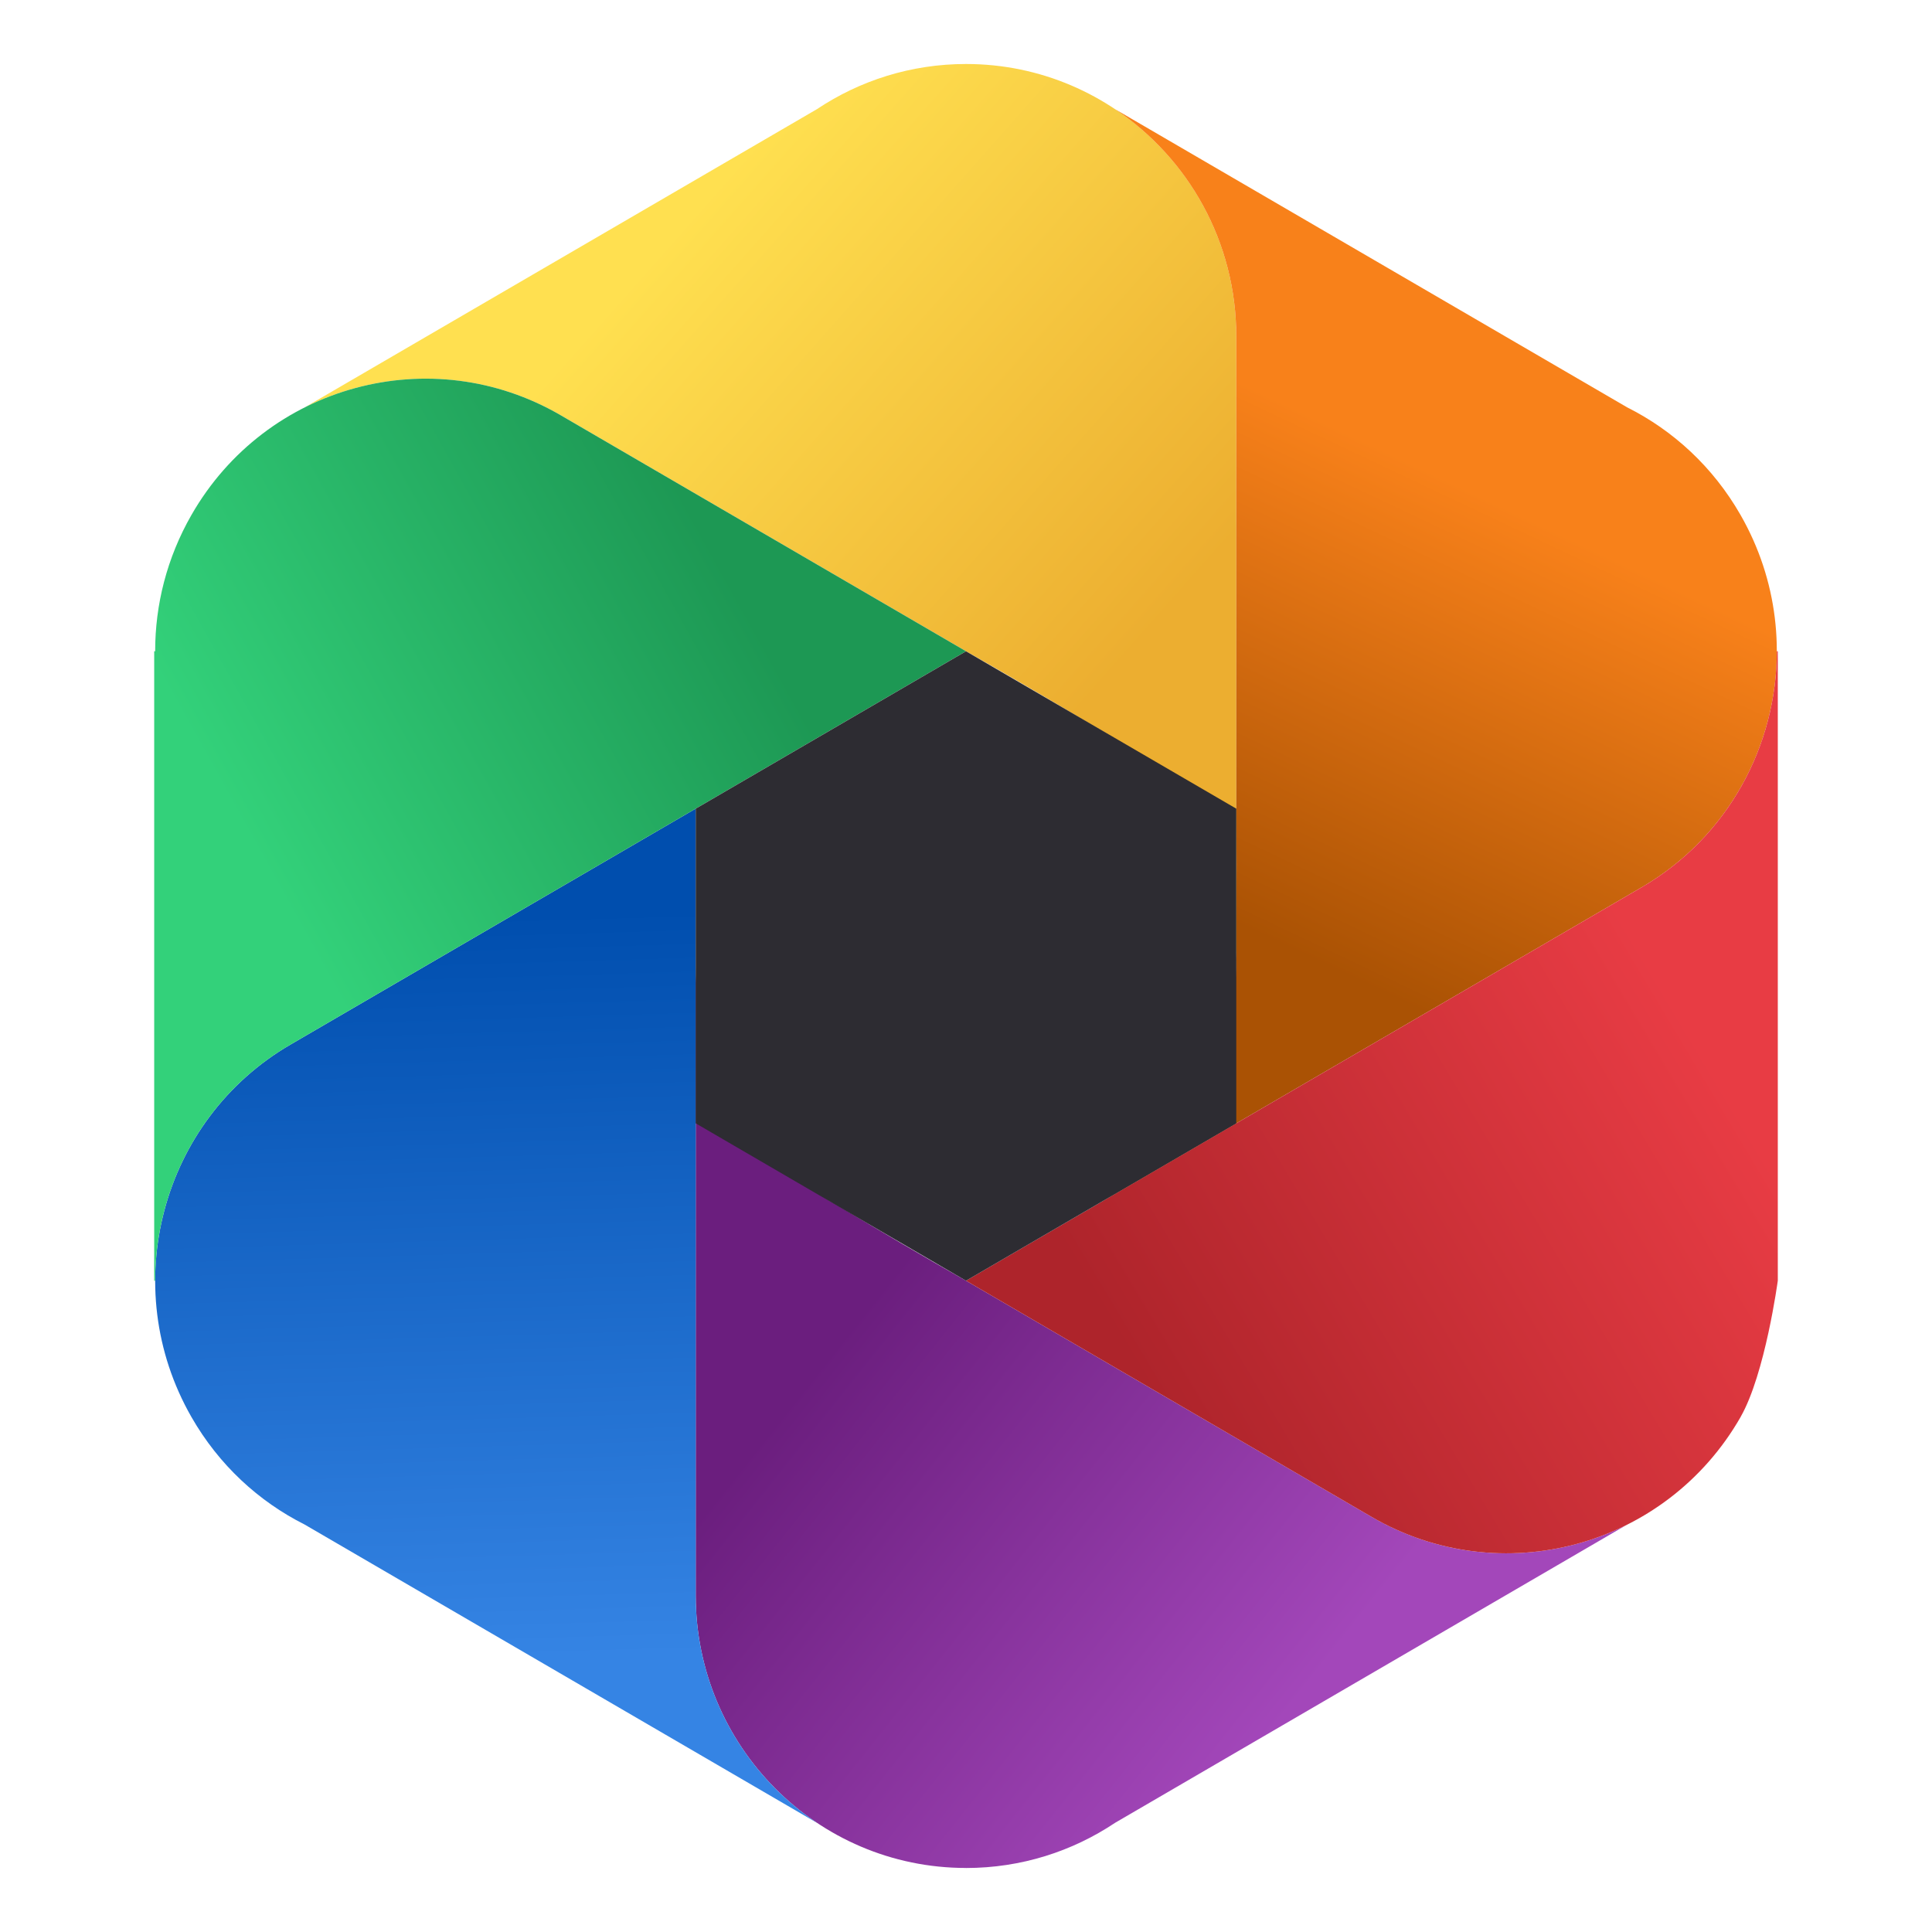
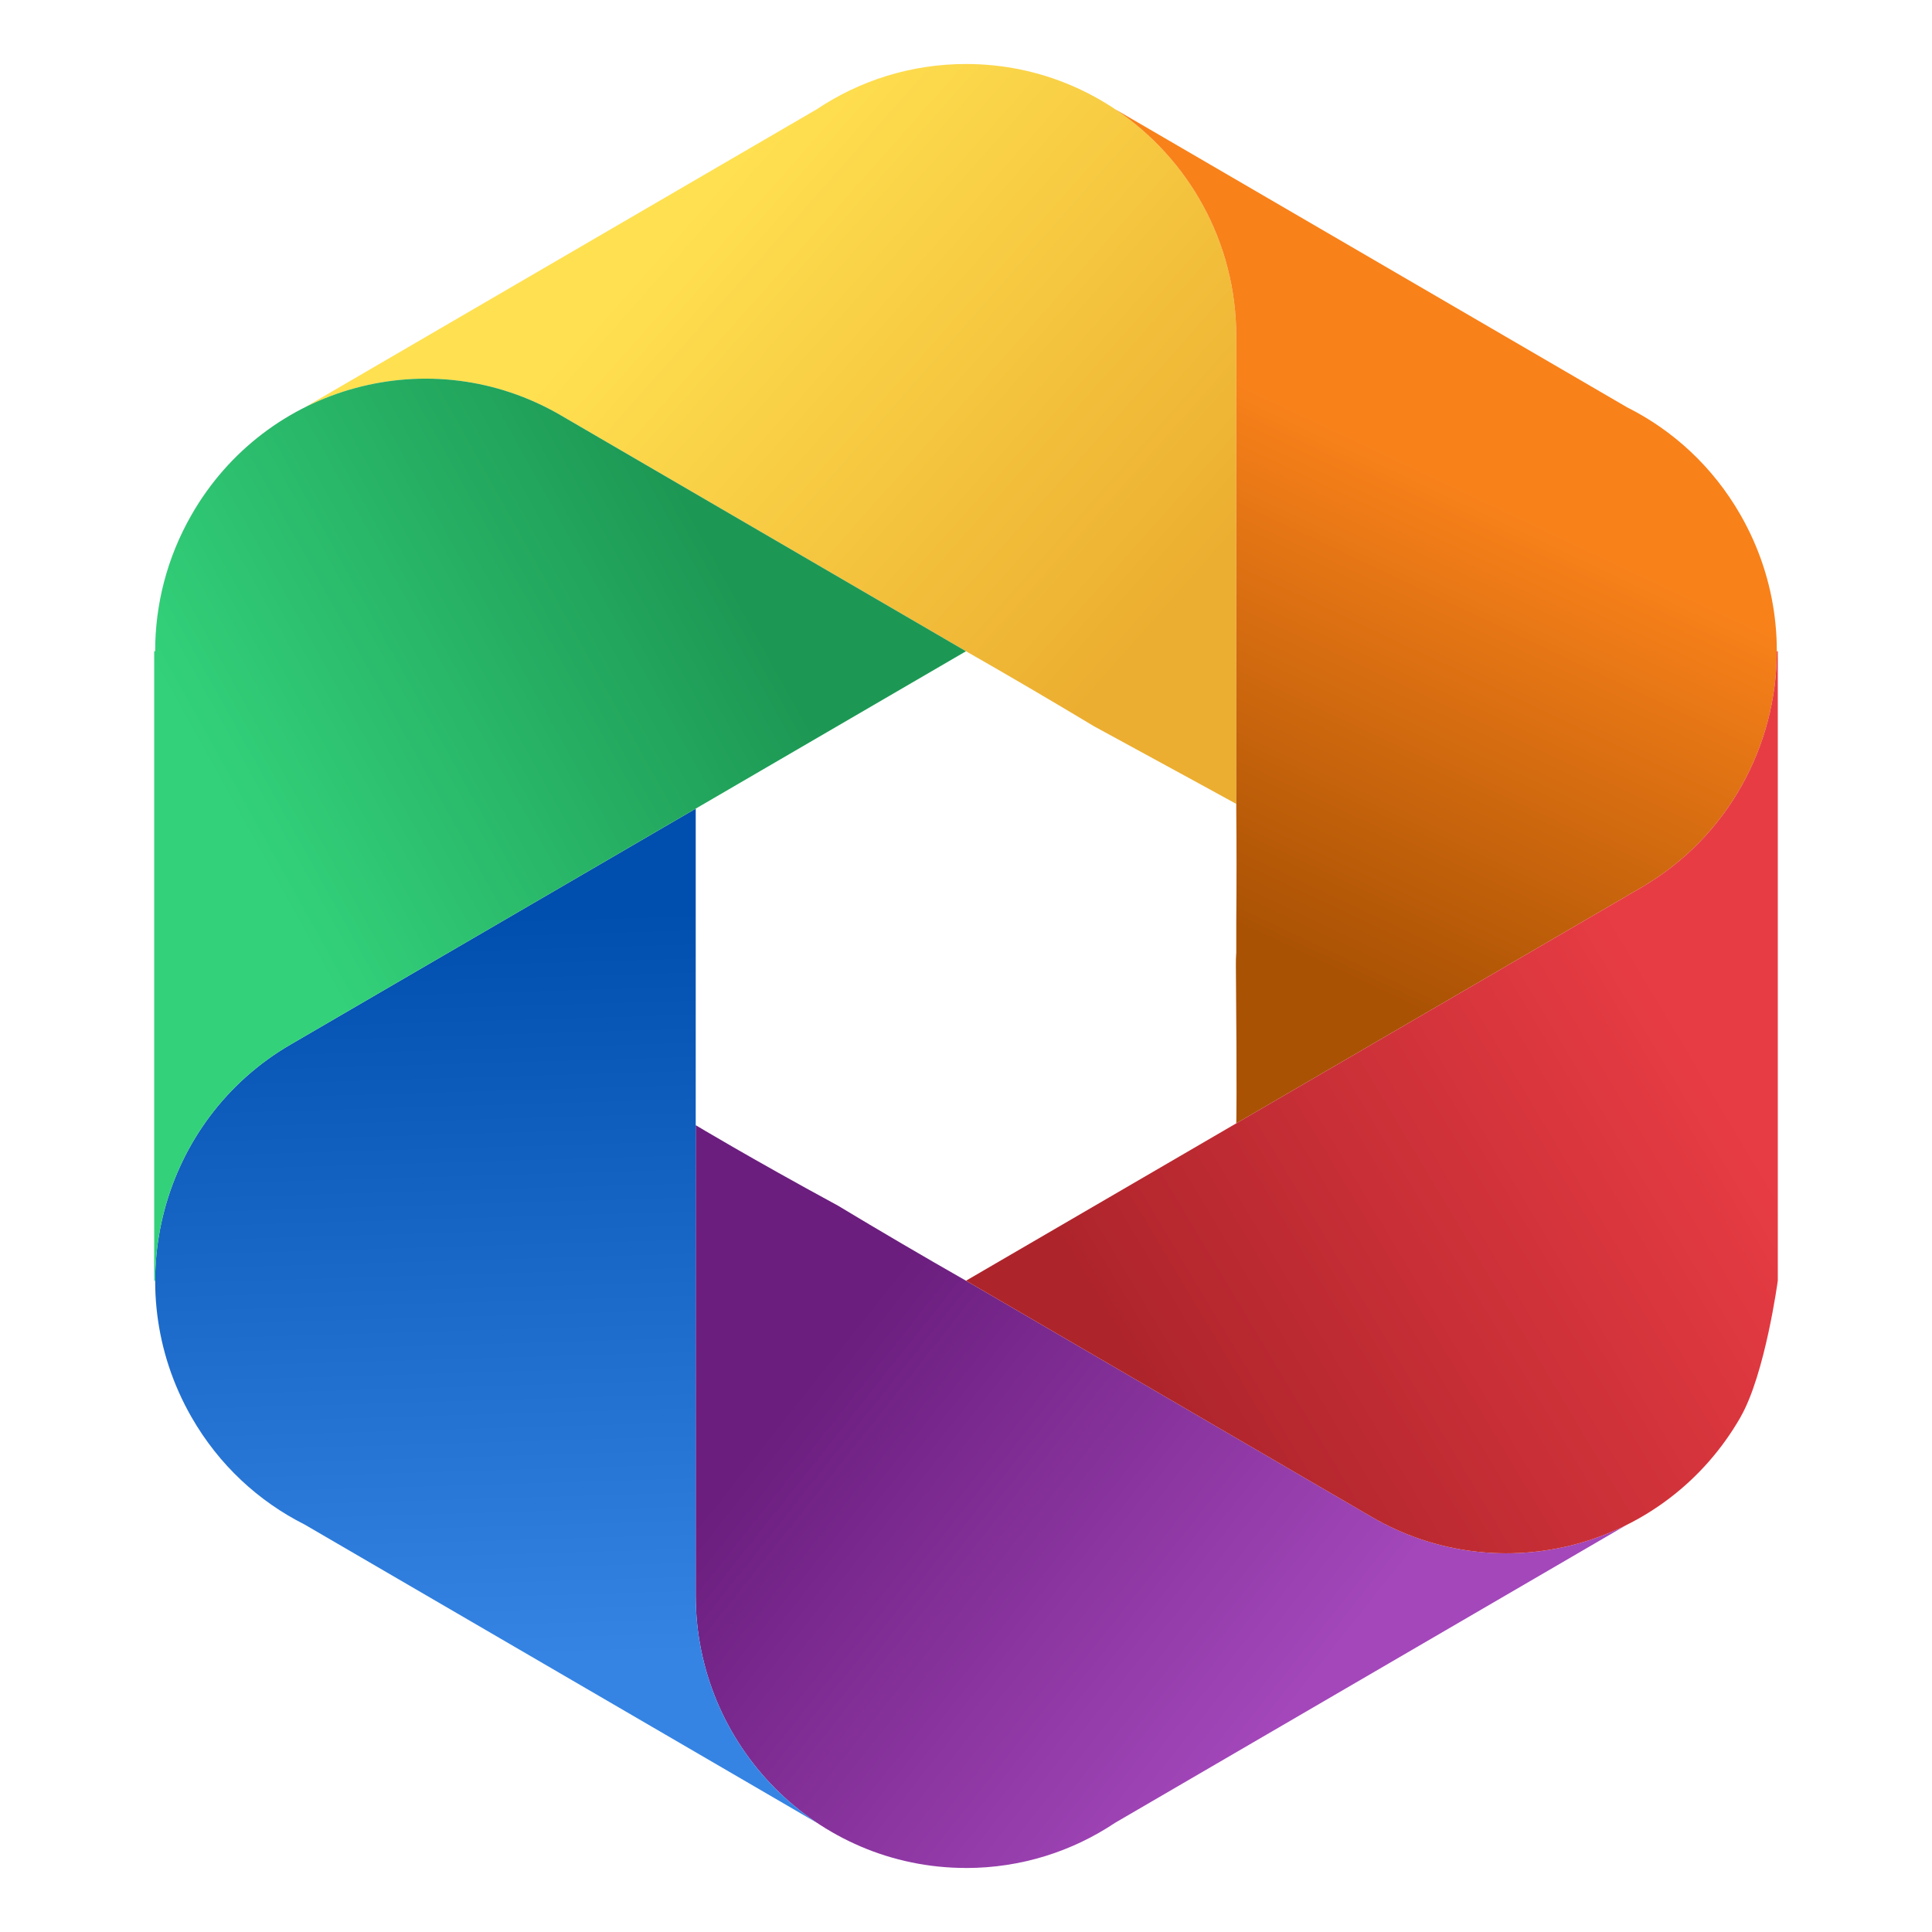
- <svg xmlns="http://www.w3.org/2000/svg" style="clip-rule:evenodd;fill-rule:evenodd;stroke-linejoin:round;stroke-miterlimit:2" version="1.1" viewBox="0 0 48 48">
-   <path d="m40.402 37.892l-12.696 7.394c-1.062 0.71-2.336 1.124-3.706 1.124v-1e-3c-3.708 0-6.715-3.032-6.715-6.772v-15.637c4e-3 2.488 1.359 4.774 3.532 5.953 1.054 0.635 2.115 1.257 3.183 1.866l10.072 5.865c2.017 1.174 4.387 1.173 6.33 0.208z" style="fill-rule:nonzero;fill:url(#_Linear1)" />
-   <path d="m7.572 10.121l12.723-7.408c1.062-0.709 2.336-1.123 3.705-1.123 3.709 0 6.715 3.032 6.715 6.772v15.638c-3e-3 -2.488-1.359-4.774-3.531-5.954-1.054-0.634-2.116-1.256-3.184-1.866l-0.012-7e-3 -10.059-5.857c-2.026-1.179-4.408-1.173-6.357-0.195z" style="fill-rule:nonzero;fill:url(#_Linear2)" />
-   <path d="m4.756 35.205c-1.854-3.239-0.754-7.381 2.458-9.251l10.071-5.864v19.547c0 2.363 1.2 4.443 3.019 5.655l-12.735-7.415c-1.139-0.573-2.129-1.477-2.813-2.672z" style="fill-rule:nonzero;fill:url(#_Linear3)" />
-   <path d="m27.706 2.714l12.719 7.406c1.141 0.572 2.134 1.478 2.819 2.675 1.854 3.239 0.754 7.38-2.458 9.25l-1.839 1.071-1.518 0.884-6.714 3.909-3.357 1.955c2.134-1.247 3.419-3.574 3.346-6.061l2e-3 -0.141c6e-3 0.112 9e-3 0.225 9e-3 0.338v-1.097c8e-3 -0.919 8e-3 -1.918 0-2.813v-0.014-11.714c0-2.358-1.196-4.435-3.009-5.648z" style="fill-rule:nonzero;fill:url(#_Linear4)" />
-   <path d="m3.855 31.819h-0.024v-15.638h0.024c-1e-3 -1.151 0.289-2.318 0.901-3.386 1.854-3.239 5.961-4.349 9.173-2.479l10.071 5.864-16.786 9.774c-2.153 1.253-3.357 3.527-3.359 5.865z" style="fill-rule:nonzero;fill:url(#_Linear5)" />
-   <path d="m44.169 31.817s-0.313 2.319-0.925 3.388h1e-3c-1.855 3.239-5.961 4.348-9.173 2.479l-10.072-5.865 16.786-9.774c2.152-1.253 3.356-3.526 3.359-5.864h0.024v15.636z" style="fill-rule:nonzero;fill:url(#_Linear6)" />
-   <path d="m17.285 20.091v7.818l6.715 3.91 6.715-3.91v-7.818l-6.715-3.91-6.715 3.91z" style="fill-rule:nonzero;fill:#2d2c32" />
-   <defs>
+ <svg xmlns="http://www.w3.org/2000/svg" style="clip-rule:evenodd;fill-rule:evenodd;stroke-linejoin:round;stroke-miterlimit:2" version="1.1" viewBox="0 0 48 48" id="svg48">
+   <path d="M 40.402,37.892 27.706,45.286 C 26.644,45.996 25.37,46.41 24,46.41 v -10e-4 c -3.708,0 -6.715,-3.032 -6.715,-6.772 l 0,-11.682 c 0,0 1.359,0.819 3.532,1.998 1.054,0.635 2.115,1.257 3.183,1.866 l 10.072,5.865 c 2.017,1.174 4.387,1.173 6.33,0.208 z" style="fill:url(#_Linear1);fill-rule:nonzero" id="path2" />
+   <path d="M 7.572,10.121 20.295,2.713 C 21.357,2.004 22.631,1.59 24,1.59 c 3.709,0 6.715,3.032 6.715,6.772 l 0,11.611 c 0,0 -1.359,-0.747 -3.531,-1.927 C 26.13,17.412 25.068,16.79 24,16.18 L 23.988,16.173 13.929,10.316 C 11.903,9.137 9.521,9.143 7.572,10.121 Z" style="fill:url(#_Linear2);fill-rule:nonzero" id="path4" />
+   <path d="m4.756 35.205c-1.854-3.239-0.754-7.381 2.458-9.251l10.071-5.864v19.547c0 2.363 1.2 4.443 3.019 5.655l-12.735-7.415c-1.139-0.573-2.129-1.477-2.813-2.672z" style="fill-rule:nonzero;fill:url(#_Linear3)" id="path6" />
+   <path d="m 27.706,2.714 12.719,7.406 c 1.141,0.572 2.134,1.478 2.819,2.675 1.854,3.239 0.754,7.38 -2.458,9.25 L 38.947,23.116 37.429,24 30.715,27.909 c 0,0 0.02,-0.604 -0.011,-4.106 l 0.002,-0.141 c 0.006,0.112 0.009,0.225 0.009,0.338 v -1.097 c 0.008,-0.919 0.008,-1.918 0,-2.813 V 20.076 8.362 c 0,-2.358 -1.196,-4.435 -3.009,-5.648 z" style="fill:url(#_Linear4);fill-rule:nonzero" id="path8" />
+   <path d="m3.855 31.819h-0.024v-15.638h0.024c-1e-3 -1.151 0.289-2.318 0.901-3.386 1.854-3.239 5.961-4.349 9.173-2.479l10.071 5.864-16.786 9.774c-2.153 1.253-3.357 3.527-3.359 5.865z" style="fill-rule:nonzero;fill:url(#_Linear5)" id="path10" />
+   <path d="m44.169 31.817s-0.313 2.319-0.925 3.388h1e-3c-1.855 3.239-5.961 4.348-9.173 2.479l-10.072-5.865 16.786-9.774c2.152-1.253 3.356-3.526 3.359-5.864h0.024v15.636z" style="fill-rule:nonzero;fill:url(#_Linear6)" id="path12" />
+   <defs id="defs46">
    <linearGradient id="_Linear1" x2="1" gradientTransform="matrix(11.3045,9.00869,-9.00869,11.3045,20.3041,34.0043)" gradientUnits="userSpaceOnUse">
-       <stop style="stop-color:#6b1e7e" offset="0" />
-       <stop style="stop-color:#a347ba" offset="1" />
+       <stop style="stop-color:#6b1e7e" offset="0" id="stop16" />
+       <stop style="stop-color:#a347ba" offset="1" id="stop18" />
    </linearGradient>
    <linearGradient id="_Linear2" x2="1" gradientTransform="matrix(-11.5582,-10.2432,9.91879,-11.1921,28.8436,15.4152)" gradientUnits="userSpaceOnUse">
-       <stop style="stop-color:#ecae30" offset="0" />
-       <stop style="stop-color:#ffe050" offset="1" />
+       <stop style="stop-color:#ecae30" offset="0" id="stop21" />
+       <stop style="stop-color:#ffe050" offset="1" id="stop23" />
    </linearGradient>
    <linearGradient id="_Linear3" x2="1" gradientTransform="matrix(.560395 18.36 -18.36 .560395 12.6393 22.7953)" gradientUnits="userSpaceOnUse">
-       <stop style="stop-color:#004eae" offset="0" />
-       <stop style="stop-color:#3584e4" offset="1" />
+       <stop style="stop-color:#004eae" offset="0" id="stop26" />
+       <stop style="stop-color:#3584e4" offset="1" id="stop28" />
    </linearGradient>
    <linearGradient id="_Linear4" x2="1" gradientTransform="matrix(5.23354,-10.9859,17.7676,8.46421,33.0153,23.9996)" gradientUnits="userSpaceOnUse">
-       <stop style="stop-color:#aa5204" offset="0" />
-       <stop style="stop-color:#f8811a" offset="1" />
+       <stop style="stop-color:#aa5204" offset="0" id="stop31" />
+       <stop style="stop-color:#f8811a" offset="1" id="stop33" />
    </linearGradient>
    <linearGradient id="_Linear5" x2="1" gradientTransform="matrix(-11.8849,6.52478,-7.25019,-13.2062,16.8279,12.0046)" gradientUnits="userSpaceOnUse">
-       <stop style="stop-color:#1d9854" offset="0" />
-       <stop style="stop-color:#33d17a" offset="1" />
+       <stop style="stop-color:#1d9854" offset="0" id="stop36" />
+       <stop style="stop-color:#33d17a" offset="1" id="stop38" />
    </linearGradient>
    <linearGradient id="_Linear6" x2="1" gradientTransform="matrix(13.922,-8.30555,9.22899,15.4698,28.4008,34.3816)" gradientUnits="userSpaceOnUse">
-       <stop style="stop-color:#ae242b" offset="0" />
-       <stop style="stop-color:#e83c44" offset="1" />
+       <stop style="stop-color:#ae242b" offset="0" id="stop41" />
+       <stop style="stop-color:#e83c44" offset="1" id="stop43" />
    </linearGradient>
  </defs>
</svg>
